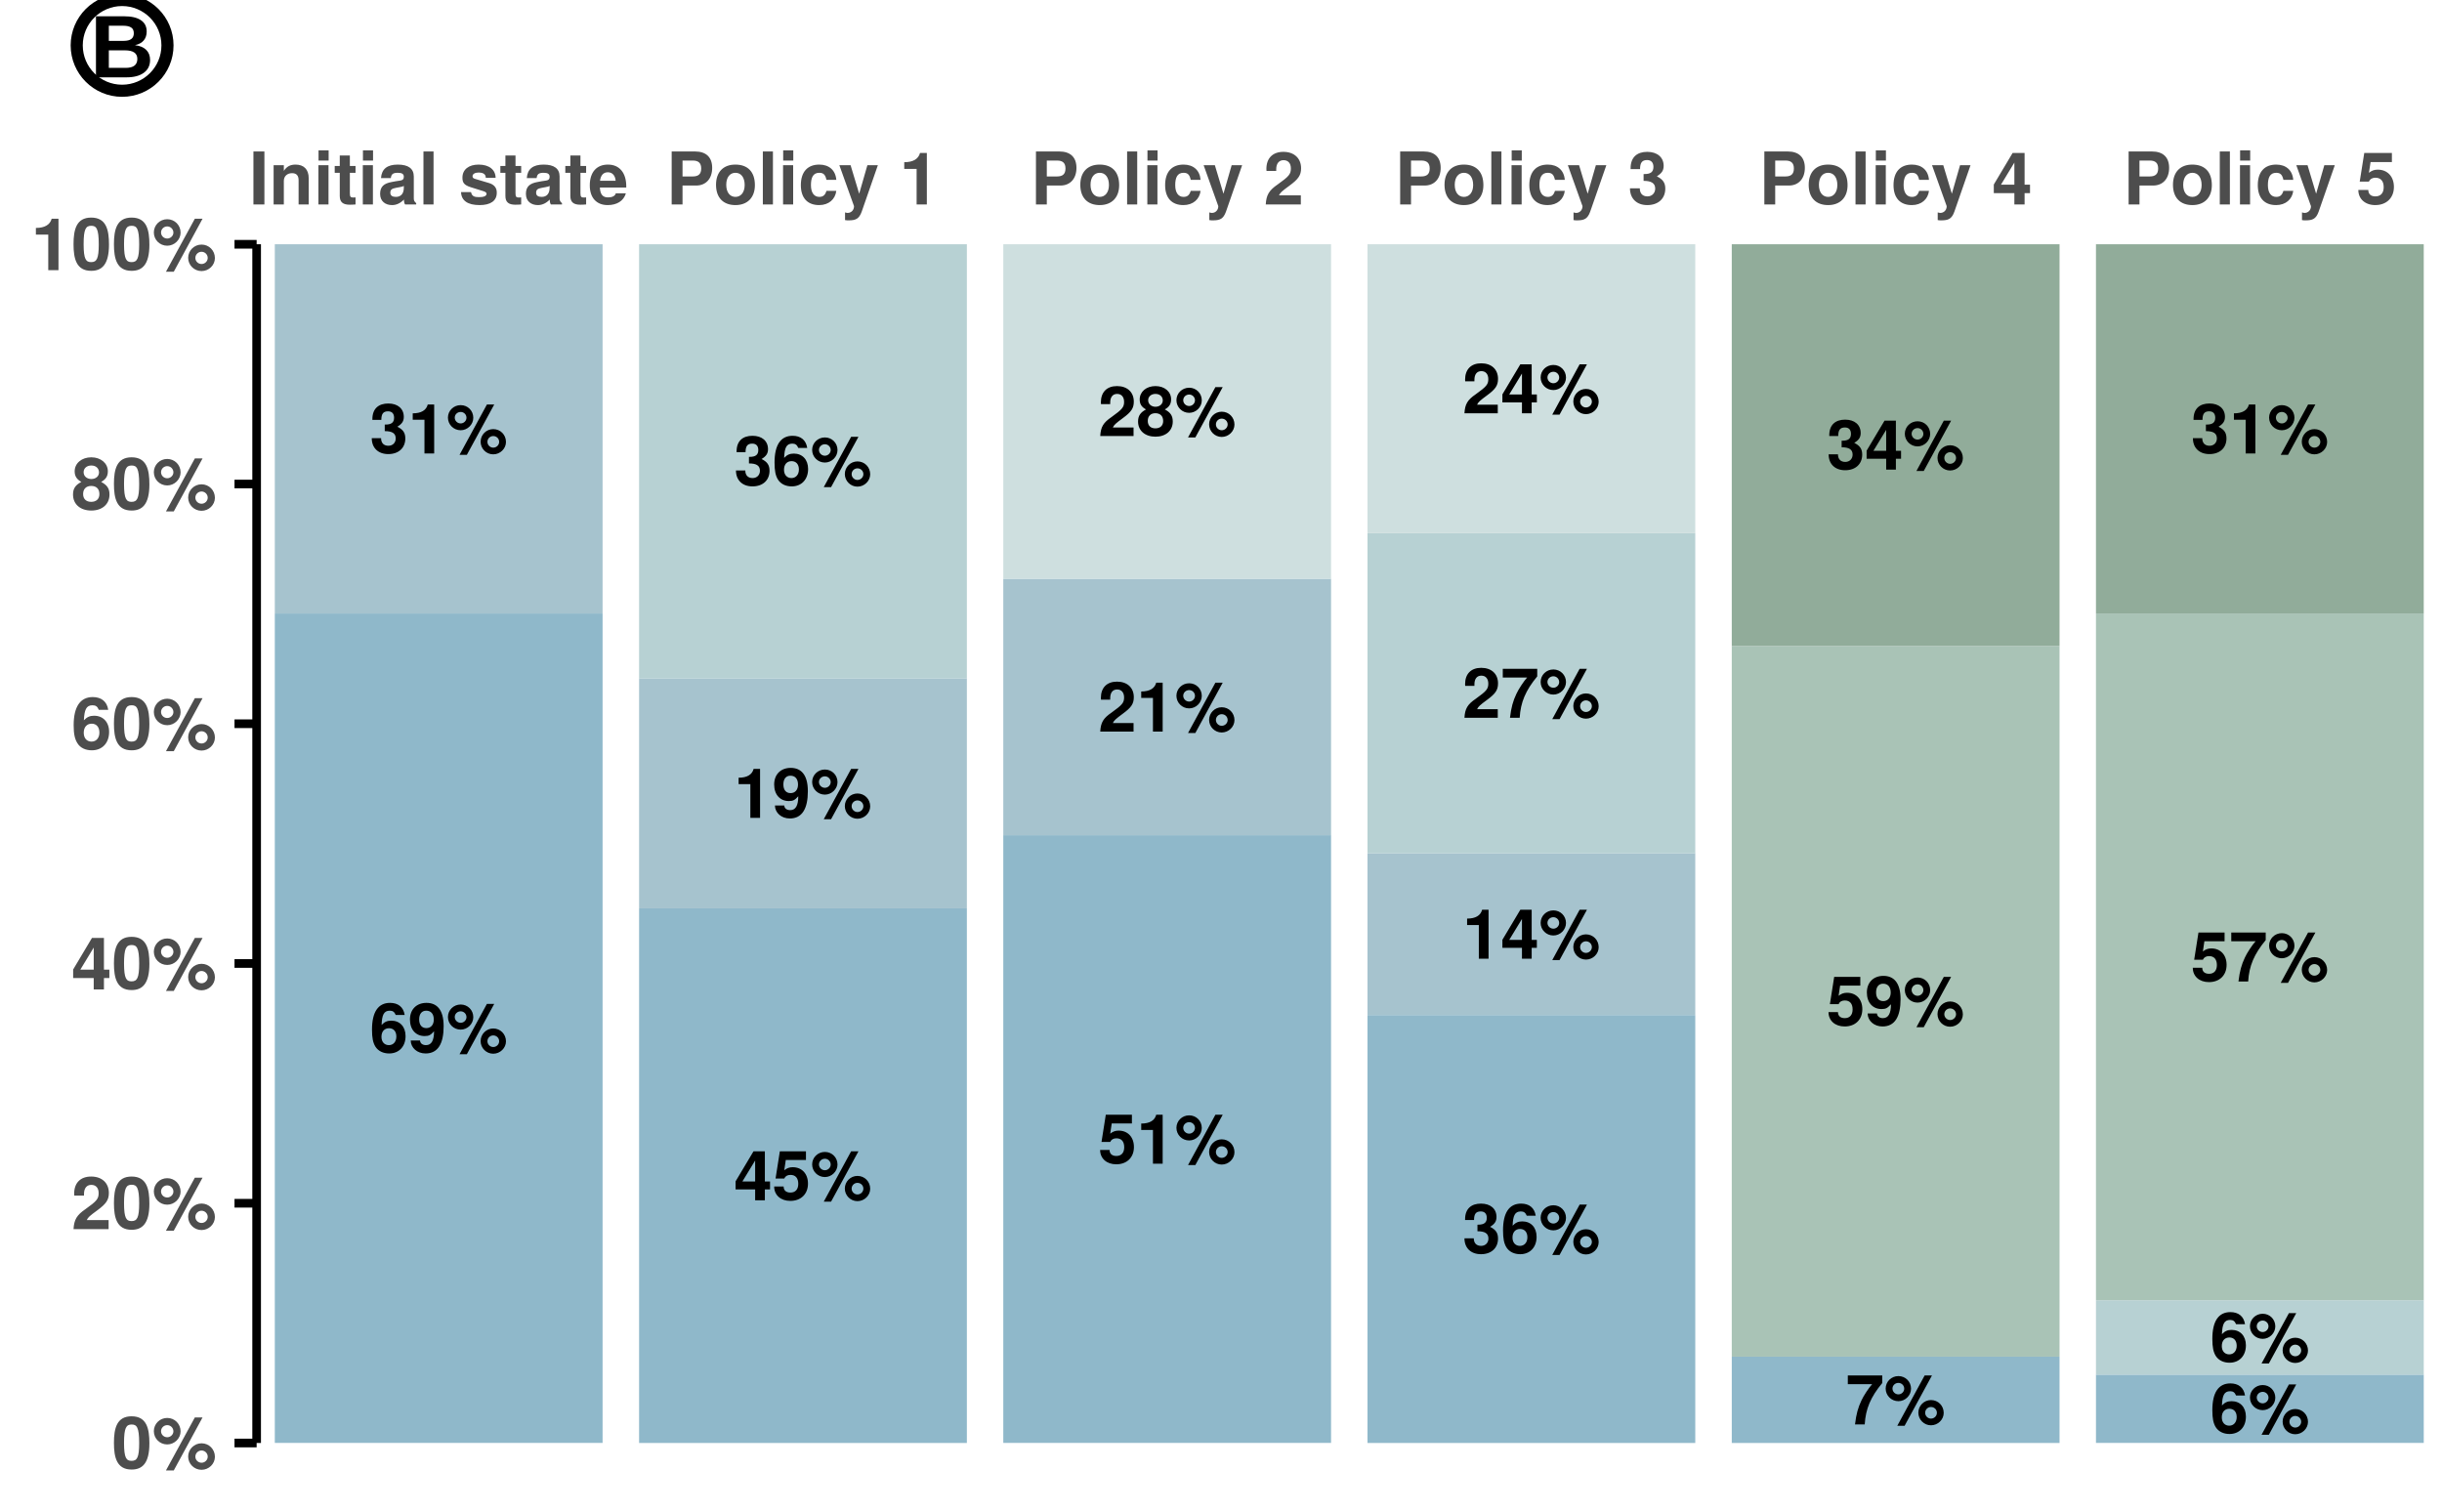
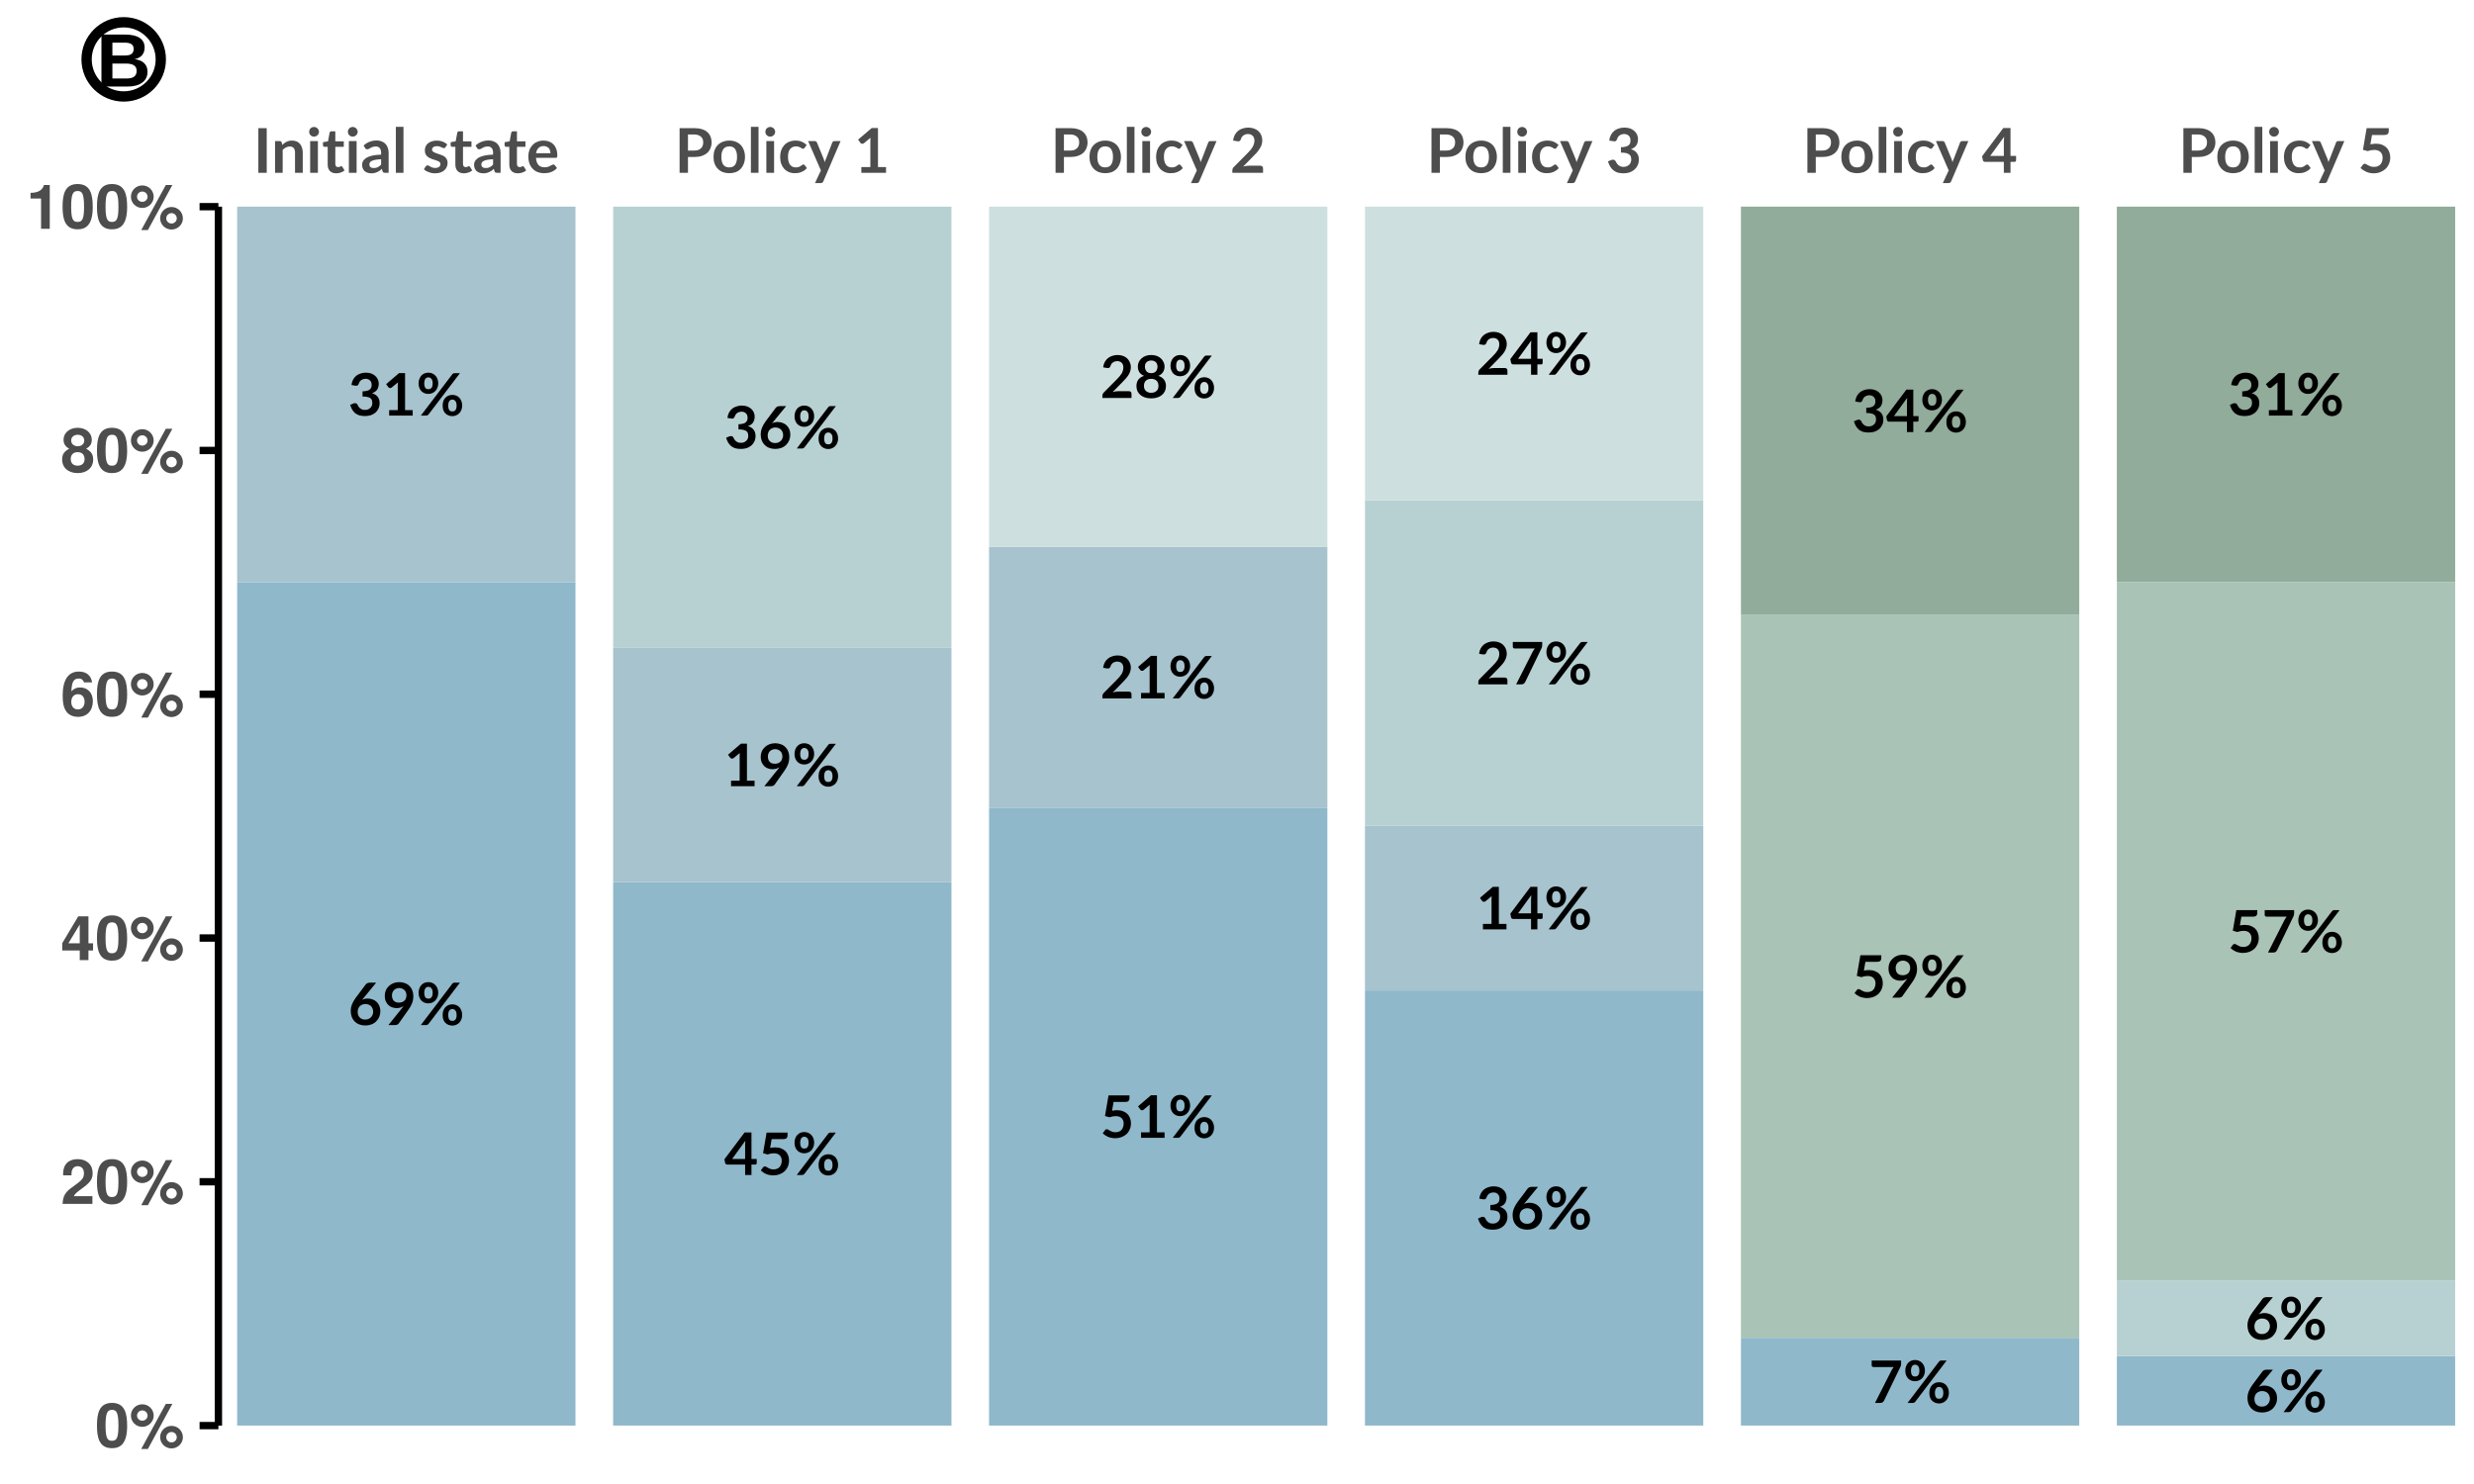
- <svg xmlns="http://www.w3.org/2000/svg" class="svglite" width="302.40pt" height="187.20pt" viewBox="0 0 302.40 187.20">
+ <svg xmlns="http://www.w3.org/2000/svg" class="svglite" width="360.00pt" height="216.00pt" viewBox="0 0 360.00 216.00">
  <defs>
    <style type="text/css">
    .svglite line, .svglite polyline, .svglite polygon, .svglite path, .svglite rect, .svglite circle {
      fill: none;
      stroke: #000000;
      stroke-linecap: round;
      stroke-linejoin: round;
      stroke-miterlimit: 10.00;
    }
    .svglite text {
      white-space: pre;
    }
  </style>
  </defs>
  <rect width="100%" height="100%" style="stroke: none; fill: none;" />
  <defs>
-     <clipPath id="cpMC4wMHwzMDIuNDB8MC4wMHwxODcuMjA=">
-       <rect x="0.00" y="0.00" width="302.40" height="187.20" />
+     <clipPath id="cpMC4wMHwzNjAuMDB8MC4wMHwyMTYuMDA=">
+       <rect x="0.00" y="0.00" width="360.00" height="216.00" />
    </clipPath>
  </defs>
-   <g clip-path="url(#cpMC4wMHwzMDIuNDB8MC4wMHwxODcuMjA=)">
+   <g clip-path="url(#cpMC4wMHwzNjAuMDB8MC4wMHwyMTYuMDA=)">
</g>
  <defs>
-     <clipPath id="cpMzEuNzh8MzAyLjQwfDMwLjI1fDE3OC43MA==">
-       <rect x="31.78" y="30.25" width="270.62" height="148.45" />
+     <clipPath id="cpMzEuNzh8MzYwLjAwfDMwLjA4fDIwNy41MA==">
+       <rect x="31.78" y="30.08" width="328.22" height="177.41" />
    </clipPath>
  </defs>
-   <g clip-path="url(#cpMzEuNzh8MzAyLjQwfDMwLjI1fDE3OC43MA==)">
+   <g clip-path="url(#cpMzEuNzh8MzYwLjAwfDMwLjA4fDIwNy41MA==)">
</g>
-   <g clip-path="url(#cpMC4wMHwzMDIuNDB8MC4wMHwxODcuMjA=)">
-     <rect x="-0" y="-0" width="302.40" height="187.20" style="stroke-width: 1.07; stroke: none;" />
+   <g clip-path="url(#cpMC4wMHwzNjAuMDB8MC4wMHwyMTYuMDA=)">
+     <rect x="-0" y="0.00" width="360.00" height="216.00" style="stroke-width: 1.07; stroke: none;" />
  </g>
-   <g clip-path="url(#cpMzEuNzh8MzAyLjQwfDMwLjI1fDE3OC43MA==)">
-     <rect x="31.78" y="30.25" width="270.62" height="148.45" style="stroke-width: 1.07; stroke: none;" />
-     <rect x="34.03" y="75.97" width="40.59" height="102.72" style="stroke-width: 1.07; stroke: none; stroke-linecap: square; stroke-linejoin: miter; fill: #8FB8CA;" />
-     <rect x="34.03" y="30.25" width="40.59" height="45.72" style="stroke-width: 1.07; stroke: none; stroke-linecap: square; stroke-linejoin: miter; fill: #A6C3CE;" />
-     <rect x="79.14" y="112.49" width="40.59" height="66.21" style="stroke-width: 1.07; stroke: none; stroke-linecap: square; stroke-linejoin: miter; fill: #8FB8CA;" />
-     <rect x="79.14" y="83.99" width="40.59" height="28.50" style="stroke-width: 1.07; stroke: none; stroke-linecap: square; stroke-linejoin: miter; fill: #A6C3CE;" />
-     <rect x="79.14" y="30.25" width="40.59" height="53.74" style="stroke-width: 1.07; stroke: none; stroke-linecap: square; stroke-linejoin: miter; fill: #B7D1D3;" />
-     <rect x="124.24" y="103.43" width="40.59" height="75.26" style="stroke-width: 1.07; stroke: none; stroke-linecap: square; stroke-linejoin: miter; fill: #8FB8CA;" />
-     <rect x="124.24" y="71.67" width="40.59" height="31.77" style="stroke-width: 1.07; stroke: none; stroke-linecap: square; stroke-linejoin: miter; fill: #A6C3CE;" />
-     <rect x="124.24" y="30.25" width="40.59" height="41.42" style="stroke-width: 1.07; stroke: none; stroke-linecap: square; stroke-linejoin: miter; fill: #CEDFDF;" />
-     <rect x="169.34" y="125.70" width="40.59" height="53.00" style="stroke-width: 1.07; stroke: none; stroke-linecap: square; stroke-linejoin: miter; fill: #8FB8CA;" />
-     <rect x="169.34" y="105.66" width="40.59" height="20.04" style="stroke-width: 1.07; stroke: none; stroke-linecap: square; stroke-linejoin: miter; fill: #A6C3CE;" />
-     <rect x="169.34" y="66.03" width="40.59" height="39.64" style="stroke-width: 1.07; stroke: none; stroke-linecap: square; stroke-linejoin: miter; fill: #B7D1D3;" />
-     <rect x="169.34" y="30.25" width="40.59" height="35.78" style="stroke-width: 1.07; stroke: none; stroke-linecap: square; stroke-linejoin: miter; fill: #CEDFDF;" />
-     <rect x="214.45" y="168.01" width="40.59" height="10.69" style="stroke-width: 1.07; stroke: none; stroke-linecap: square; stroke-linejoin: miter; fill: #8FB8CA;" />
-     <rect x="214.45" y="79.98" width="40.59" height="88.03" style="stroke-width: 1.07; stroke: none; stroke-linecap: square; stroke-linejoin: miter; fill: #A9C3B6;" />
-     <rect x="214.45" y="30.25" width="40.59" height="49.73" style="stroke-width: 1.07; stroke: none; stroke-linecap: square; stroke-linejoin: miter; fill: #91AC9A;" />
-     <rect x="259.55" y="170.23" width="40.59" height="8.46" style="stroke-width: 1.07; stroke: none; stroke-linecap: square; stroke-linejoin: miter; fill: #8FB8CA;" />
-     <rect x="259.55" y="161.03" width="40.59" height="9.20" style="stroke-width: 1.07; stroke: none; stroke-linecap: square; stroke-linejoin: miter; fill: #B7D1D3;" />
-     <rect x="259.55" y="75.97" width="40.59" height="85.06" style="stroke-width: 1.07; stroke: none; stroke-linecap: square; stroke-linejoin: miter; fill: #A9C3B6;" />
-     <rect x="259.55" y="30.25" width="40.59" height="45.72" style="stroke-width: 1.07; stroke: none; stroke-linecap: square; stroke-linejoin: miter; fill: #91AC9A;" />
-     <text x="54.33" y="130.38" text-anchor="middle" style="font-size: 8.54px; font-weight: bold; font-family: &quot;Helvetica Neue&quot;;" textLength="18.02px" lengthAdjust="spacingAndGlyphs">69%</text>
-     <text x="54.33" y="56.16" text-anchor="middle" style="font-size: 8.54px; font-weight: bold; font-family: &quot;Helvetica Neue&quot;;" textLength="18.02px" lengthAdjust="spacingAndGlyphs">31%</text>
-     <text x="99.43" y="148.64" text-anchor="middle" style="font-size: 8.54px; font-weight: bold; font-family: &quot;Helvetica Neue&quot;;" textLength="18.02px" lengthAdjust="spacingAndGlyphs">45%</text>
-     <text x="99.43" y="101.28" text-anchor="middle" style="font-size: 8.54px; font-weight: bold; font-family: &quot;Helvetica Neue&quot;;" textLength="18.02px" lengthAdjust="spacingAndGlyphs">19%</text>
-     <text x="99.43" y="60.16" text-anchor="middle" style="font-size: 8.54px; font-weight: bold; font-family: &quot;Helvetica Neue&quot;;" textLength="18.02px" lengthAdjust="spacingAndGlyphs">36%</text>
-     <text x="144.54" y="144.11" text-anchor="middle" style="font-size: 8.54px; font-weight: bold; font-family: &quot;Helvetica Neue&quot;;" textLength="18.02px" lengthAdjust="spacingAndGlyphs">51%</text>
-     <text x="144.54" y="90.60" text-anchor="middle" style="font-size: 8.54px; font-weight: bold; font-family: &quot;Helvetica Neue&quot;;" textLength="18.02px" lengthAdjust="spacingAndGlyphs">21%</text>
-     <text x="144.54" y="54.00" text-anchor="middle" style="font-size: 8.54px; font-weight: bold; font-family: &quot;Helvetica Neue&quot;;" textLength="18.02px" lengthAdjust="spacingAndGlyphs">28%</text>
-     <text x="189.64" y="155.24" text-anchor="middle" style="font-size: 8.54px; font-weight: bold; font-family: &quot;Helvetica Neue&quot;;" textLength="18.02px" lengthAdjust="spacingAndGlyphs">36%</text>
-     <text x="189.64" y="118.73" text-anchor="middle" style="font-size: 8.54px; font-weight: bold; font-family: &quot;Helvetica Neue&quot;;" textLength="18.02px" lengthAdjust="spacingAndGlyphs">14%</text>
-     <text x="189.64" y="88.89" text-anchor="middle" style="font-size: 8.54px; font-weight: bold; font-family: &quot;Helvetica Neue&quot;;" textLength="18.02px" lengthAdjust="spacingAndGlyphs">27%</text>
-     <text x="189.64" y="51.18" text-anchor="middle" style="font-size: 8.54px; font-weight: bold; font-family: &quot;Helvetica Neue&quot;;" textLength="18.02px" lengthAdjust="spacingAndGlyphs">24%</text>
-     <text x="234.74" y="176.40" text-anchor="middle" style="font-size: 8.54px; font-weight: bold; font-family: &quot;Helvetica Neue&quot;;" textLength="13.28px" lengthAdjust="spacingAndGlyphs">7%</text>
-     <text x="234.74" y="127.04" text-anchor="middle" style="font-size: 8.54px; font-weight: bold; font-family: &quot;Helvetica Neue&quot;;" textLength="18.02px" lengthAdjust="spacingAndGlyphs">59%</text>
-     <text x="234.74" y="58.16" text-anchor="middle" style="font-size: 8.54px; font-weight: bold; font-family: &quot;Helvetica Neue&quot;;" textLength="18.02px" lengthAdjust="spacingAndGlyphs">34%</text>
-     <text x="279.85" y="177.51" text-anchor="middle" style="font-size: 8.54px; font-weight: bold; font-family: &quot;Helvetica Neue&quot;;" textLength="13.28px" lengthAdjust="spacingAndGlyphs">6%</text>
-     <text x="279.85" y="168.68" text-anchor="middle" style="font-size: 8.54px; font-weight: bold; font-family: &quot;Helvetica Neue&quot;;" textLength="13.28px" lengthAdjust="spacingAndGlyphs">6%</text>
-     <text x="279.85" y="121.55" text-anchor="middle" style="font-size: 8.54px; font-weight: bold; font-family: &quot;Helvetica Neue&quot;;" textLength="18.02px" lengthAdjust="spacingAndGlyphs">57%</text>
-     <text x="279.85" y="56.16" text-anchor="middle" style="font-size: 8.54px; font-weight: bold; font-family: &quot;Helvetica Neue&quot;;" textLength="18.02px" lengthAdjust="spacingAndGlyphs">31%</text>
+   <g clip-path="url(#cpMzEuNzh8MzYwLjAwfDMwLjA4fDIwNy41MA==)">
+     <rect x="31.78" y="30.08" width="328.22" height="177.41" style="stroke-width: 1.07; stroke: none;" />
+     <rect x="34.51" y="84.73" width="49.23" height="122.77" style="stroke-width: 1.07; stroke: none; stroke-linecap: square; stroke-linejoin: miter; fill: #8FB8CA;" />
+     <rect x="34.51" y="30.08" width="49.23" height="54.64" style="stroke-width: 1.07; stroke: none; stroke-linecap: square; stroke-linejoin: miter; fill: #A6C3CE;" />
+     <rect x="89.22" y="128.37" width="49.23" height="79.13" style="stroke-width: 1.07; stroke: none; stroke-linecap: square; stroke-linejoin: miter; fill: #8FB8CA;" />
+     <rect x="89.22" y="94.31" width="49.23" height="34.06" style="stroke-width: 1.07; stroke: none; stroke-linecap: square; stroke-linejoin: miter; fill: #A6C3CE;" />
+     <rect x="89.22" y="30.08" width="49.23" height="64.22" style="stroke-width: 1.07; stroke: none; stroke-linecap: square; stroke-linejoin: miter; fill: #B7D1D3;" />
+     <rect x="143.92" y="117.55" width="49.23" height="89.95" style="stroke-width: 1.07; stroke: none; stroke-linecap: square; stroke-linejoin: miter; fill: #8FB8CA;" />
+     <rect x="143.92" y="79.58" width="49.23" height="37.97" style="stroke-width: 1.07; stroke: none; stroke-linecap: square; stroke-linejoin: miter; fill: #A6C3CE;" />
+     <rect x="143.92" y="30.08" width="49.23" height="49.50" style="stroke-width: 1.07; stroke: none; stroke-linecap: square; stroke-linejoin: miter; fill: #CEDFDF;" />
+     <rect x="198.62" y="144.16" width="49.23" height="63.34" style="stroke-width: 1.07; stroke: none; stroke-linecap: square; stroke-linejoin: miter; fill: #8FB8CA;" />
+     <rect x="198.62" y="120.21" width="49.23" height="23.95" style="stroke-width: 1.07; stroke: none; stroke-linecap: square; stroke-linejoin: miter; fill: #A6C3CE;" />
+     <rect x="198.62" y="72.84" width="49.23" height="47.37" style="stroke-width: 1.07; stroke: none; stroke-linecap: square; stroke-linejoin: miter; fill: #B7D1D3;" />
+     <rect x="198.62" y="30.08" width="49.23" height="42.76" style="stroke-width: 1.07; stroke: none; stroke-linecap: square; stroke-linejoin: miter; fill: #CEDFDF;" />
+     <rect x="253.33" y="194.72" width="49.23" height="12.77" style="stroke-width: 1.07; stroke: none; stroke-linecap: square; stroke-linejoin: miter; fill: #8FB8CA;" />
+     <rect x="253.33" y="89.52" width="49.23" height="105.21" style="stroke-width: 1.07; stroke: none; stroke-linecap: square; stroke-linejoin: miter; fill: #A9C3B6;" />
+     <rect x="253.33" y="30.08" width="49.23" height="59.43" style="stroke-width: 1.07; stroke: none; stroke-linecap: square; stroke-linejoin: miter; fill: #91AC9A;" />
+     <rect x="308.03" y="197.38" width="49.23" height="10.11" style="stroke-width: 1.07; stroke: none; stroke-linecap: square; stroke-linejoin: miter; fill: #8FB8CA;" />
+     <rect x="308.03" y="186.38" width="49.23" height="11.00" style="stroke-width: 1.07; stroke: none; stroke-linecap: square; stroke-linejoin: miter; fill: #B7D1D3;" />
+     <rect x="308.03" y="84.73" width="49.23" height="101.66" style="stroke-width: 1.07; stroke: none; stroke-linecap: square; stroke-linejoin: miter; fill: #A9C3B6;" />
+     <rect x="308.03" y="30.08" width="49.23" height="54.64" style="stroke-width: 1.07; stroke: none; stroke-linecap: square; stroke-linejoin: miter; fill: #91AC9A;" />
+     <text x="59.13" y="149.20" text-anchor="middle" style="font-size: 8.54px; font-weight: bold; font-family: &quot;Lato&quot;;" textLength="16.75px" lengthAdjust="spacingAndGlyphs">69%</text>
+     <text x="59.13" y="60.49" text-anchor="middle" style="font-size: 8.54px; font-weight: bold; font-family: &quot;Lato&quot;;" textLength="16.75px" lengthAdjust="spacingAndGlyphs">31%</text>
+     <text x="113.83" y="171.02" text-anchor="middle" style="font-size: 8.54px; font-weight: bold; font-family: &quot;Lato&quot;;" textLength="16.75px" lengthAdjust="spacingAndGlyphs">45%</text>
+     <text x="113.83" y="114.43" text-anchor="middle" style="font-size: 8.54px; font-weight: bold; font-family: &quot;Lato&quot;;" textLength="16.75px" lengthAdjust="spacingAndGlyphs">19%</text>
+     <text x="113.83" y="65.28" text-anchor="middle" style="font-size: 8.54px; font-weight: bold; font-family: &quot;Lato&quot;;" textLength="16.75px" lengthAdjust="spacingAndGlyphs">36%</text>
+     <text x="168.54" y="165.61" text-anchor="middle" style="font-size: 8.54px; font-weight: bold; font-family: &quot;Lato&quot;;" textLength="16.75px" lengthAdjust="spacingAndGlyphs">51%</text>
+     <text x="168.54" y="101.65" text-anchor="middle" style="font-size: 8.54px; font-weight: bold; font-family: &quot;Lato&quot;;" textLength="16.75px" lengthAdjust="spacingAndGlyphs">21%</text>
+     <text x="168.54" y="57.92" text-anchor="middle" style="font-size: 8.54px; font-weight: bold; font-family: &quot;Lato&quot;;" textLength="16.75px" lengthAdjust="spacingAndGlyphs">28%</text>
+     <text x="223.24" y="178.92" text-anchor="middle" style="font-size: 8.54px; font-weight: bold; font-family: &quot;Lato&quot;;" textLength="16.75px" lengthAdjust="spacingAndGlyphs">36%</text>
+     <text x="223.24" y="135.27" text-anchor="middle" style="font-size: 8.54px; font-weight: bold; font-family: &quot;Lato&quot;;" textLength="16.75px" lengthAdjust="spacingAndGlyphs">14%</text>
+     <text x="223.24" y="99.61" text-anchor="middle" style="font-size: 8.54px; font-weight: bold; font-family: &quot;Lato&quot;;" textLength="16.75px" lengthAdjust="spacingAndGlyphs">27%</text>
+     <text x="223.24" y="54.55" text-anchor="middle" style="font-size: 8.54px; font-weight: bold; font-family: &quot;Lato&quot;;" textLength="16.75px" lengthAdjust="spacingAndGlyphs">24%</text>
+     <text x="277.94" y="204.20" text-anchor="middle" style="font-size: 8.54px; font-weight: bold; font-family: &quot;Lato&quot;;" textLength="11.80px" lengthAdjust="spacingAndGlyphs">7%</text>
+     <text x="277.94" y="145.21" text-anchor="middle" style="font-size: 8.54px; font-weight: bold; font-family: &quot;Lato&quot;;" textLength="16.75px" lengthAdjust="spacingAndGlyphs">59%</text>
+     <text x="277.94" y="62.89" text-anchor="middle" style="font-size: 8.54px; font-weight: bold; font-family: &quot;Lato&quot;;" textLength="16.75px" lengthAdjust="spacingAndGlyphs">34%</text>
+     <text x="332.65" y="205.53" text-anchor="middle" style="font-size: 8.54px; font-weight: bold; font-family: &quot;Lato&quot;;" textLength="11.80px" lengthAdjust="spacingAndGlyphs">6%</text>
+     <text x="332.65" y="194.97" text-anchor="middle" style="font-size: 8.54px; font-weight: bold; font-family: &quot;Lato&quot;;" textLength="11.80px" lengthAdjust="spacingAndGlyphs">6%</text>
+     <text x="332.65" y="138.64" text-anchor="middle" style="font-size: 8.54px; font-weight: bold; font-family: &quot;Lato&quot;;" textLength="16.75px" lengthAdjust="spacingAndGlyphs">57%</text>
+     <text x="332.65" y="60.49" text-anchor="middle" style="font-size: 8.54px; font-weight: bold; font-family: &quot;Lato&quot;;" textLength="16.75px" lengthAdjust="spacingAndGlyphs">31%</text>
  </g>
-   <g clip-path="url(#cpMC4wMHwzMDIuNDB8MC4wMHwxODcuMjA=)">
-     <text x="54.33" y="25.32" text-anchor="middle" style="font-size: 9.00px; font-weight: bold;fill: #4D4D4D; font-family: &quot;Helvetica Neue&quot;;" textLength="47.32px" lengthAdjust="spacingAndGlyphs">Initial state</text>
-     <text x="99.43" y="25.32" text-anchor="middle" style="font-size: 9.00px; font-weight: bold;fill: #4D4D4D; font-family: &quot;Helvetica Neue&quot;;" textLength="33.51px" lengthAdjust="spacingAndGlyphs">Policy 1</text>
-     <text x="144.54" y="25.32" text-anchor="middle" style="font-size: 9.00px; font-weight: bold;fill: #4D4D4D; font-family: &quot;Helvetica Neue&quot;;" textLength="33.51px" lengthAdjust="spacingAndGlyphs">Policy 2</text>
-     <text x="189.64" y="25.32" text-anchor="middle" style="font-size: 9.00px; font-weight: bold;fill: #4D4D4D; font-family: &quot;Helvetica Neue&quot;;" textLength="33.51px" lengthAdjust="spacingAndGlyphs">Policy 3</text>
-     <text x="234.74" y="25.32" text-anchor="middle" style="font-size: 9.00px; font-weight: bold;fill: #4D4D4D; font-family: &quot;Helvetica Neue&quot;;" textLength="33.51px" lengthAdjust="spacingAndGlyphs">Policy 4</text>
-     <text x="279.85" y="25.32" text-anchor="middle" style="font-size: 9.00px; font-weight: bold;fill: #4D4D4D; font-family: &quot;Helvetica Neue&quot;;" textLength="33.51px" lengthAdjust="spacingAndGlyphs">Policy 5</text>
-     <polyline points="31.78,178.70 31.78,30.25 " style="stroke-width: 1.07; stroke-linecap: butt;" />
-     <text x="26.85" y="181.91" text-anchor="end" style="font-size: 9.00px; font-weight: bold;fill: #4D4D4D; font-family: &quot;Helvetica Neue&quot;;" textLength="14.00px" lengthAdjust="spacingAndGlyphs">0%</text>
-     <text x="26.85" y="152.22" text-anchor="end" style="font-size: 9.00px; font-weight: bold;fill: #4D4D4D; font-family: &quot;Helvetica Neue&quot;;" textLength="19.01px" lengthAdjust="spacingAndGlyphs">20%</text>
-     <text x="26.85" y="122.53" text-anchor="end" style="font-size: 9.00px; font-weight: bold;fill: #4D4D4D; font-family: &quot;Helvetica Neue&quot;;" textLength="19.01px" lengthAdjust="spacingAndGlyphs">40%</text>
-     <text x="26.85" y="92.84" text-anchor="end" style="font-size: 9.00px; font-weight: bold;fill: #4D4D4D; font-family: &quot;Helvetica Neue&quot;;" textLength="19.01px" lengthAdjust="spacingAndGlyphs">60%</text>
-     <text x="26.85" y="63.15" text-anchor="end" style="font-size: 9.00px; font-weight: bold;fill: #4D4D4D; font-family: &quot;Helvetica Neue&quot;;" textLength="19.01px" lengthAdjust="spacingAndGlyphs">80%</text>
-     <text x="26.85" y="33.46" text-anchor="end" style="font-size: 9.00px; font-weight: bold;fill: #4D4D4D; font-family: &quot;Helvetica Neue&quot;;" textLength="24.01px" lengthAdjust="spacingAndGlyphs">100%</text>
-     <polyline points="29.04,178.70 31.78,178.70 " style="stroke-width: 1.07; stroke-linecap: butt;" />
-     <polyline points="29.04,149.01 31.78,149.01 " style="stroke-width: 1.07; stroke-linecap: butt;" />
-     <polyline points="29.04,119.32 31.78,119.32 " style="stroke-width: 1.07; stroke-linecap: butt;" />
-     <polyline points="29.04,89.63 31.78,89.63 " style="stroke-width: 1.07; stroke-linecap: butt;" />
-     <polyline points="29.04,59.94 31.78,59.94 " style="stroke-width: 1.07; stroke-linecap: butt;" />
-     <polyline points="29.04,30.25 31.78,30.25 " style="stroke-width: 1.07; stroke-linecap: butt;" />
-     <circle cx="15.12" cy="5.62" r="5.62" style="stroke-width: 1.50;" />
-     <text x="15.12" y="9.58" text-anchor="middle" style="font-size: 11.00px; font-weight: bold; font-family: &quot;Arial&quot;;" textLength="7.94px" lengthAdjust="spacingAndGlyphs">B</text>
+   <g clip-path="url(#cpMC4wMHwzNjAuMDB8MC4wMHwyMTYuMDA=)">
+     <text x="59.13" y="25.15" text-anchor="middle" style="font-size: 9.00px; font-weight: bold;fill: #4D4D4D; font-family: &quot;Lato&quot;;" textLength="45.62px" lengthAdjust="spacingAndGlyphs">Initial state</text>
+     <text x="113.83" y="25.15" text-anchor="middle" style="font-size: 9.00px; font-weight: bold;fill: #4D4D4D; font-family: &quot;Lato&quot;;" textLength="31.54px" lengthAdjust="spacingAndGlyphs">Policy 1</text>
+     <text x="168.54" y="25.15" text-anchor="middle" style="font-size: 9.00px; font-weight: bold;fill: #4D4D4D; font-family: &quot;Lato&quot;;" textLength="31.54px" lengthAdjust="spacingAndGlyphs">Policy 2</text>
+     <text x="223.24" y="25.15" text-anchor="middle" style="font-size: 9.00px; font-weight: bold;fill: #4D4D4D; font-family: &quot;Lato&quot;;" textLength="31.54px" lengthAdjust="spacingAndGlyphs">Policy 3</text>
+     <text x="277.94" y="25.15" text-anchor="middle" style="font-size: 9.00px; font-weight: bold;fill: #4D4D4D; font-family: &quot;Lato&quot;;" textLength="31.54px" lengthAdjust="spacingAndGlyphs">Policy 4</text>
+     <text x="332.65" y="25.15" text-anchor="middle" style="font-size: 9.00px; font-weight: bold;fill: #4D4D4D; font-family: &quot;Lato&quot;;" textLength="31.54px" lengthAdjust="spacingAndGlyphs">Policy 5</text>
+     <polyline points="31.78,207.50 31.78,30.08 " style="stroke-width: 1.07; stroke-linecap: butt;" />
+     <text x="26.85" y="210.71" text-anchor="end" style="font-size: 9.00px; font-weight: bold;fill: #4D4D4D; font-family: &quot;Helvetica Neue&quot;;" textLength="14.00px" lengthAdjust="spacingAndGlyphs">0%</text>
+     <text x="26.85" y="175.23" text-anchor="end" style="font-size: 9.00px; font-weight: bold;fill: #4D4D4D; font-family: &quot;Helvetica Neue&quot;;" textLength="19.01px" lengthAdjust="spacingAndGlyphs">20%</text>
+     <text x="26.85" y="139.75" text-anchor="end" style="font-size: 9.00px; font-weight: bold;fill: #4D4D4D; font-family: &quot;Helvetica Neue&quot;;" textLength="19.01px" lengthAdjust="spacingAndGlyphs">40%</text>
+     <text x="26.85" y="104.26" text-anchor="end" style="font-size: 9.00px; font-weight: bold;fill: #4D4D4D; font-family: &quot;Helvetica Neue&quot;;" textLength="19.01px" lengthAdjust="spacingAndGlyphs">60%</text>
+     <text x="26.85" y="68.78" text-anchor="end" style="font-size: 9.00px; font-weight: bold;fill: #4D4D4D; font-family: &quot;Helvetica Neue&quot;;" textLength="19.01px" lengthAdjust="spacingAndGlyphs">80%</text>
+     <text x="26.85" y="33.30" text-anchor="end" style="font-size: 9.00px; font-weight: bold;fill: #4D4D4D; font-family: &quot;Helvetica Neue&quot;;" textLength="24.01px" lengthAdjust="spacingAndGlyphs">100%</text>
+     <polyline points="29.04,207.50 31.78,207.50 " style="stroke-width: 1.07; stroke-linecap: butt;" />
+     <polyline points="29.04,172.01 31.78,172.01 " style="stroke-width: 1.07; stroke-linecap: butt;" />
+     <polyline points="29.04,136.53 31.78,136.53 " style="stroke-width: 1.07; stroke-linecap: butt;" />
+     <polyline points="29.04,101.05 31.78,101.05 " style="stroke-width: 1.07; stroke-linecap: butt;" />
+     <polyline points="29.04,65.57 31.78,65.57 " style="stroke-width: 1.07; stroke-linecap: butt;" />
+     <polyline points="29.04,30.08 31.78,30.08 " style="stroke-width: 1.07; stroke-linecap: butt;" />
+     <circle cx="18.00" cy="8.64" r="5.40" style="stroke-width: 1.50;" />
+     <text x="18.00" y="12.60" text-anchor="middle" style="font-size: 11.00px; font-weight: bold; font-family: &quot;Arial&quot;;" textLength="7.94px" lengthAdjust="spacingAndGlyphs">B</text>
  </g>
</svg>
